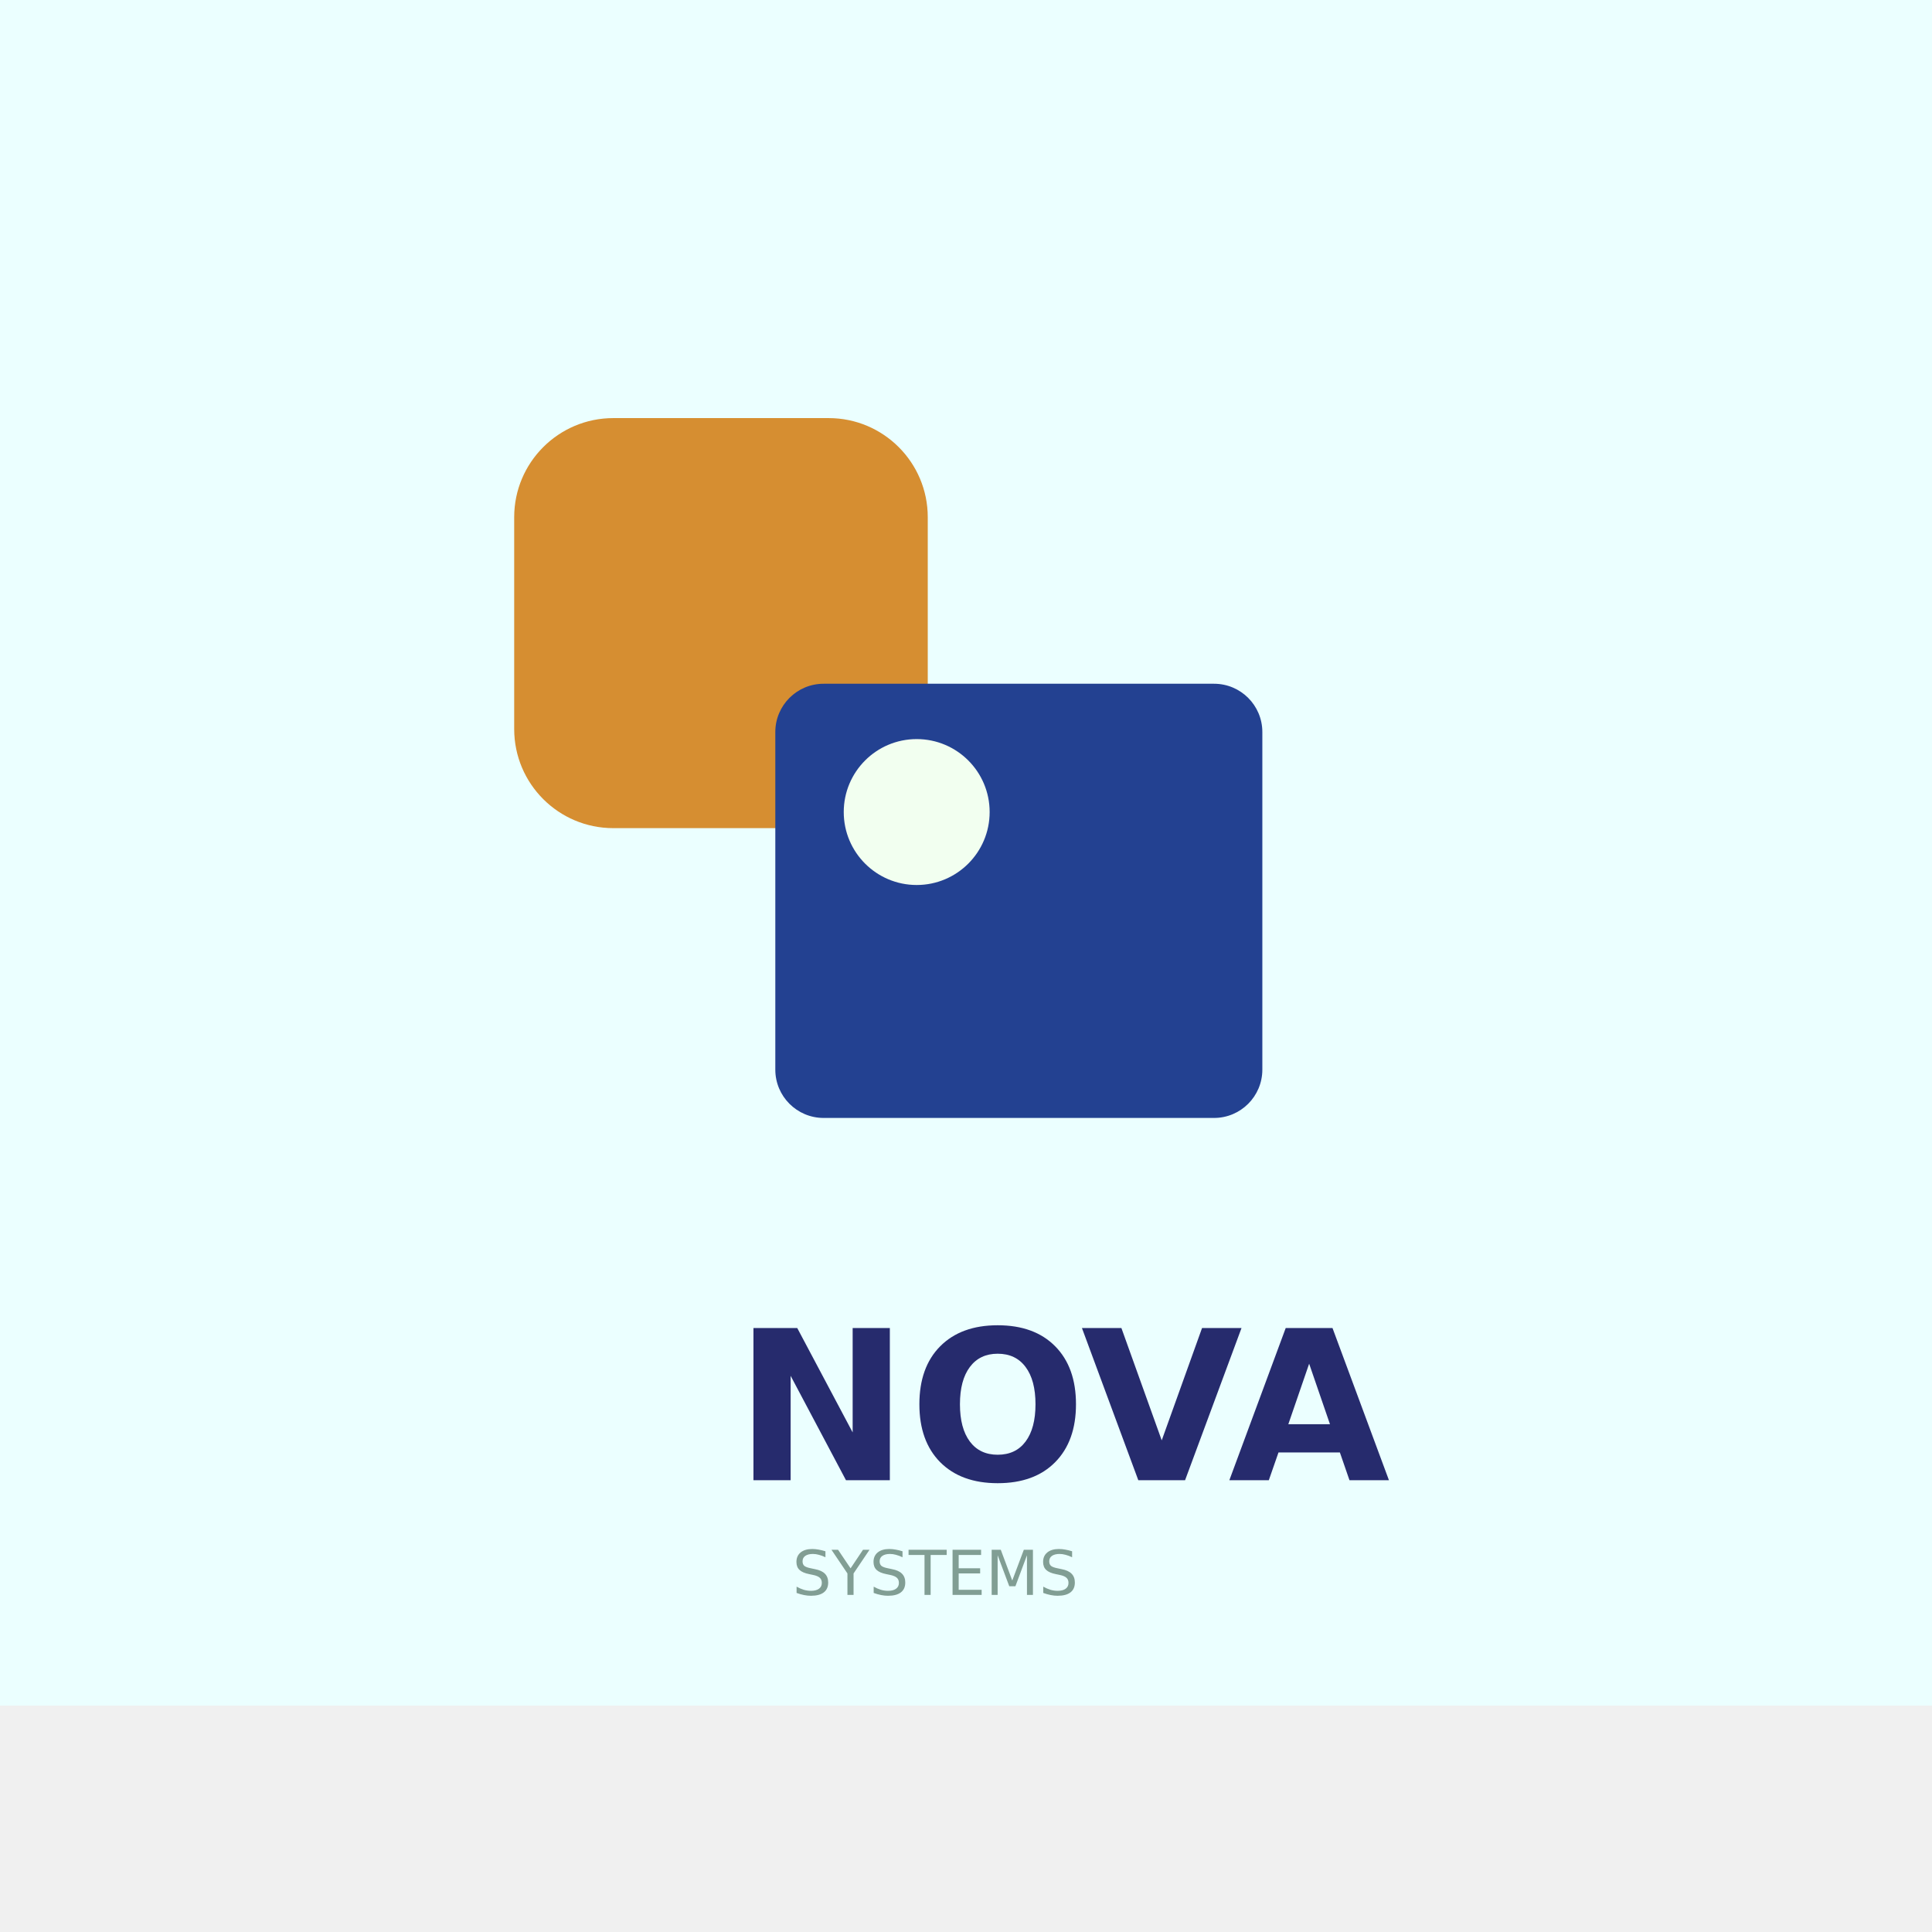
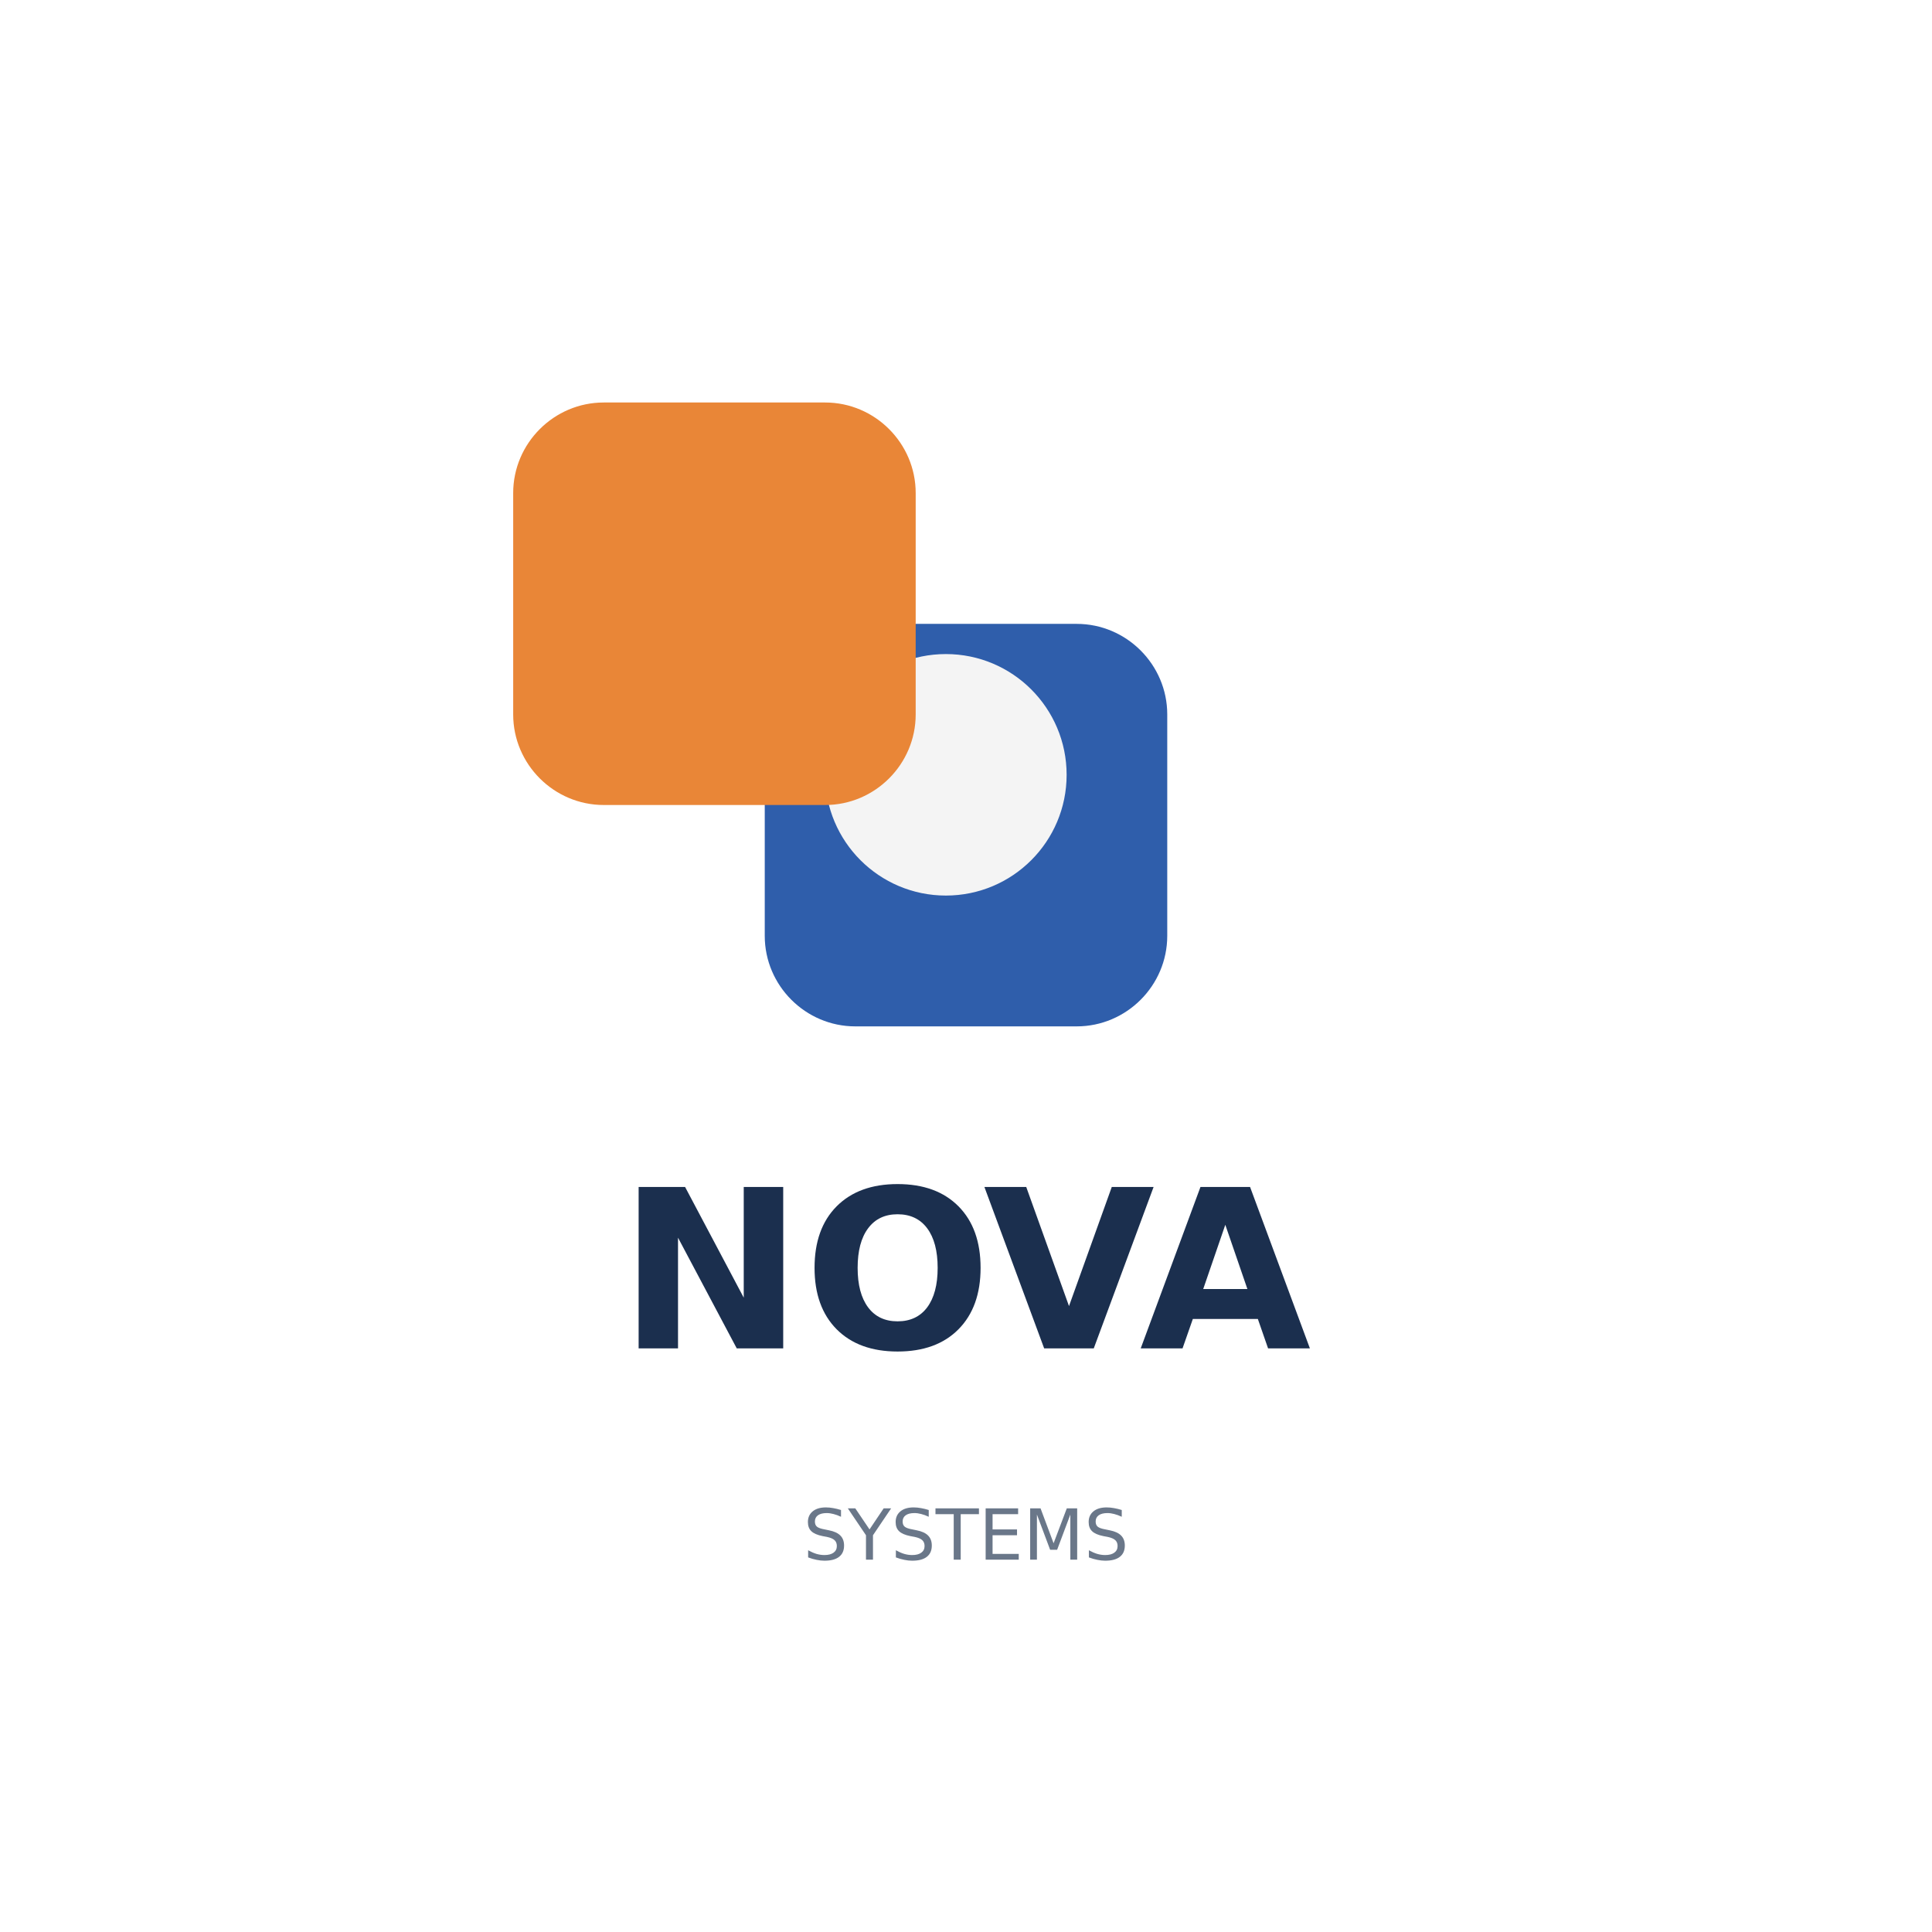
<svg xmlns="http://www.w3.org/2000/svg" viewBox="0 0 384 384">
-   <rect width="430.5" height="339.0" fill="#ebffff" />
-   <g id="mark">
-     <rect x="102.2" y="83.1" width="82.2" height="81.5" rx="19.7" fill="#d68e31" />
-     <rect x="154.1" y="135.9" width="96.8" height="86.3" rx="9.6" fill="#234191" />
-     <circle cx="182.2" cy="161.4" r="14.5" fill="#f2fff0" />
-   </g>
-   <g id="text">
-     <text x="211.1" y="294.2" font-family="DejaVu Sans" font-size="41.5" font-weight="bold" text-anchor="middle" fill="#262b6d">NOVA</text>
-     <text x="185.9" y="317.0" font-family="DejaVu Sans" font-size="12.3" font-weight="normal" text-anchor="middle" fill="#819e94">SYSTEMS</text>
+   <rect x="0" y="0" width="384" height="384" fill="#ffffff" />
+   <path d="M170 124 L214 124 C223.9 124 232 132.1 232 142 L232 186 C232 195.9 223.9 204 214 204 L170 204 C160.1 204 152 195.9 152 186 L152 142 C152 132.1 160.1 124 170 124 Z" fill="#2f5eab" />
+   <circle cx="188" cy="154" r="24" fill="#f4f4f4" />
+   <path d="M120 80 L164 80 C173.9 80 182 88.1 182 98 L182 142 C182 151.9 173.9 160 164 160 L120 160 C110.1 160 102 151.9 102 142 L102 98 C102 88.1 110.1 80 120 80 Z" fill="#e98637" />
+   <g id="type">
+     <text x="160" y="268" font-family="DejaVu Sans" font-size="44" font-weight="bold" text-anchor="middle" fill="#1b2f4e">NO</text>
+     <text x="228" y="268" font-family="DejaVu Sans" font-size="44" font-weight="bold" text-anchor="middle" fill="#1b2f4e">VA</text>
+     <text x="192" y="310" font-family="DejaVu Sans" font-size="14" font-weight="normal" text-anchor="middle" fill="#6a7789">SYSTEMS</text>
  </g>
</svg>
